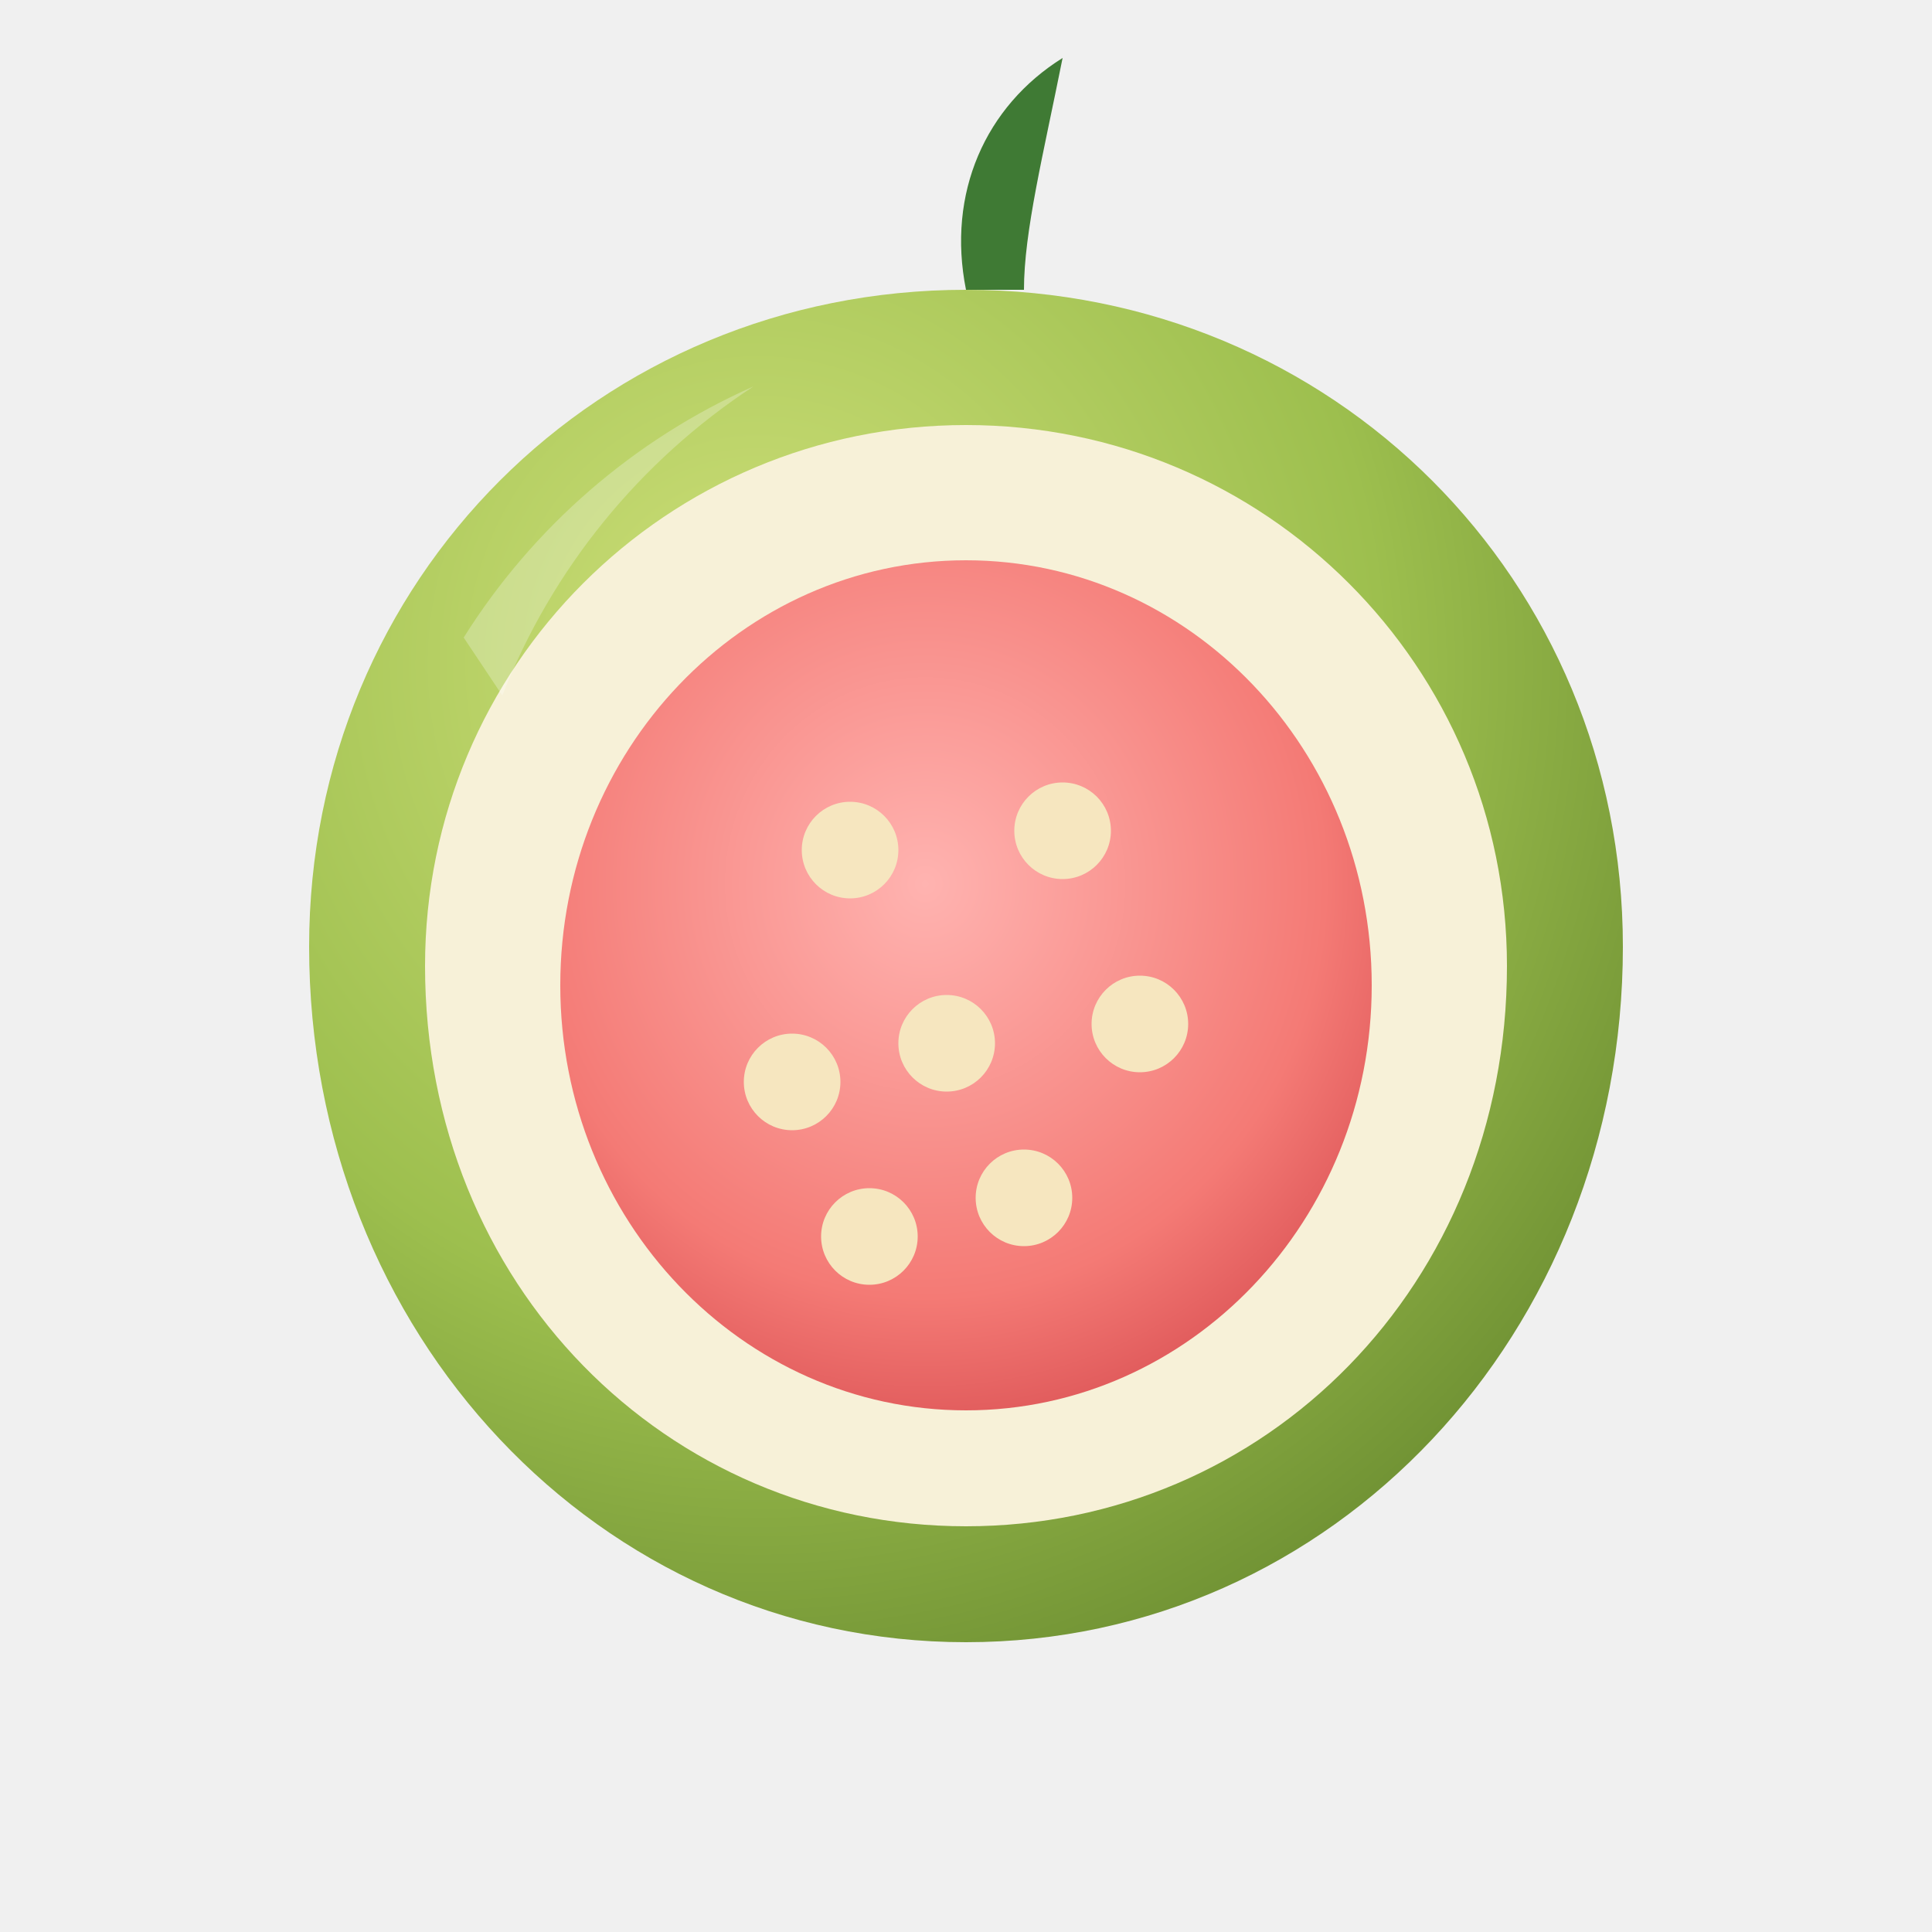
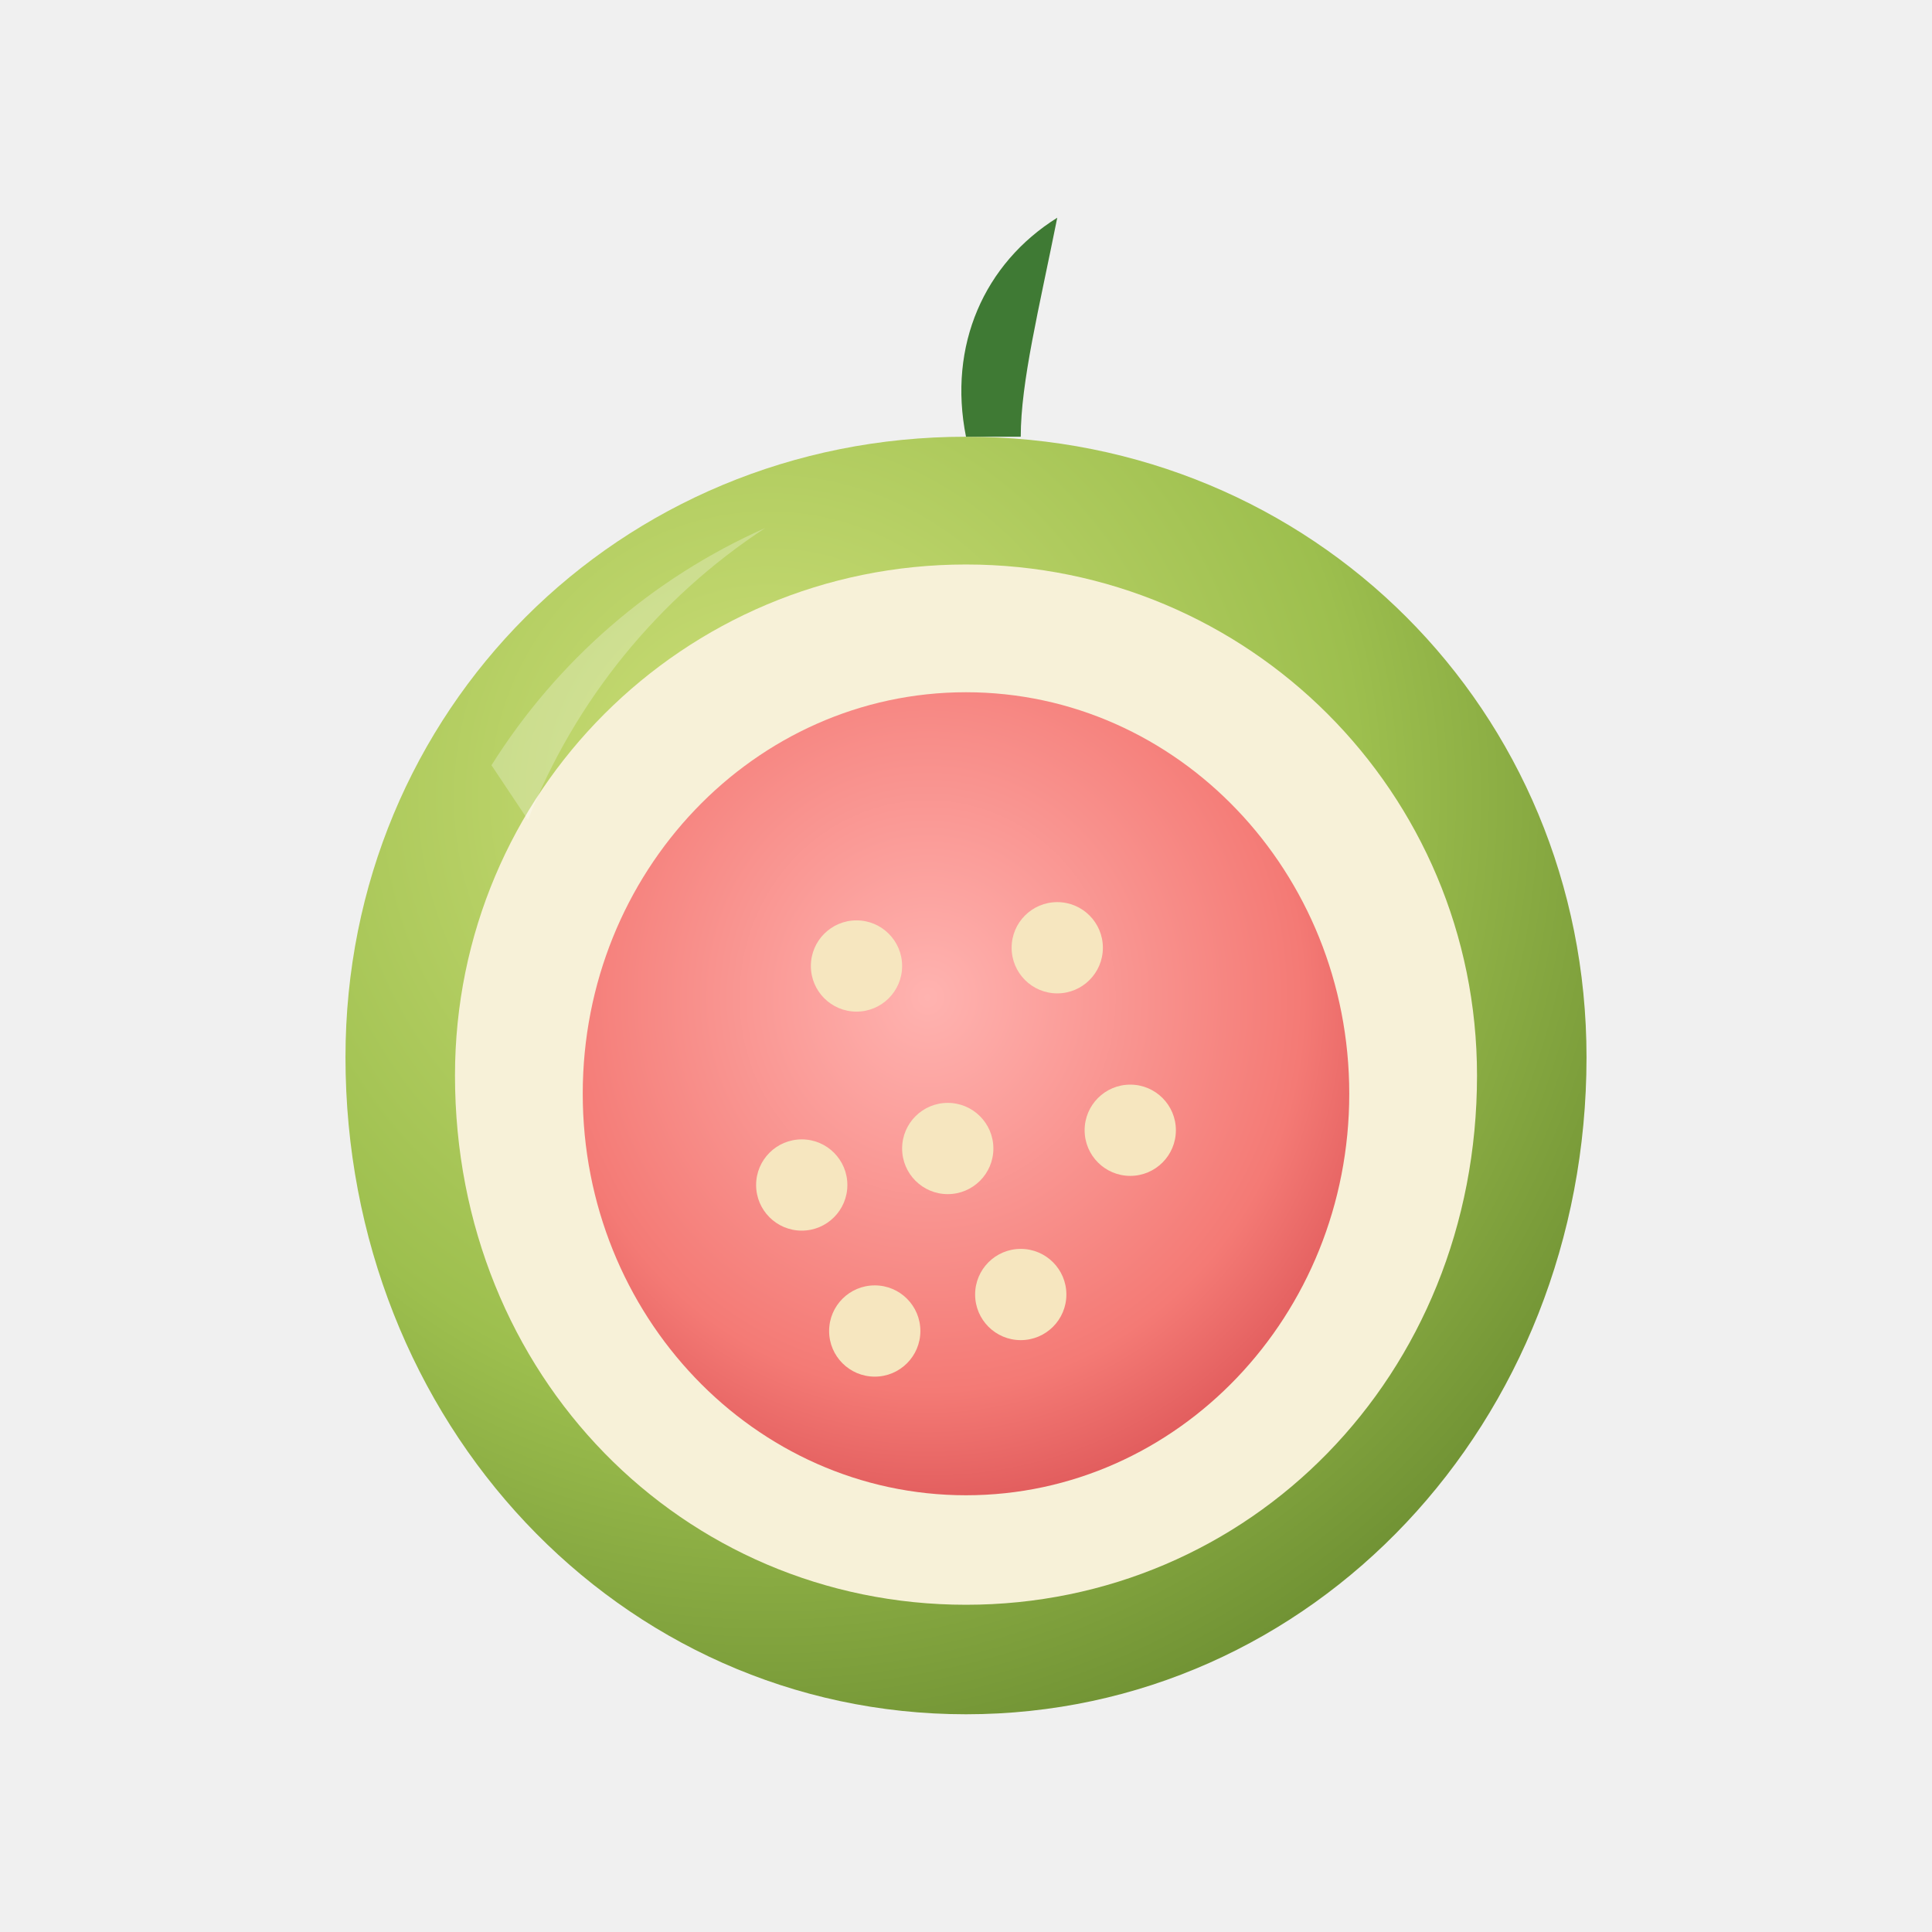
- <svg xmlns="http://www.w3.org/2000/svg" viewBox="0 0 200 200" width="200" height="200">
+ <svg xmlns="http://www.w3.org/2000/svg" viewBox="-5.86 -17.86 211.72 211.72" width="200" height="200">
  <defs>
    <radialGradient id="gvskin" cx="34%" cy="28%" r="80%">
      <stop offset="0%" stop-color="#cfe07a" />
      <stop offset="60%" stop-color="#9dbf4e" />
      <stop offset="100%" stop-color="#6d8f32" />
    </radialGradient>
    <radialGradient id="gvflesh" cx="45%" cy="38%" r="70%">
      <stop offset="0%" stop-color="#ffb3b0" />
      <stop offset="70%" stop-color="#f47a75" />
      <stop offset="100%" stop-color="#d94f52" />
    </radialGradient>
  </defs>
  <path d="M100 30c-38 0-68 30-68 68 0 40 30 72 68 72s68-32 68-72c0-38-30-68-68-68z" fill="url(#gvskin)" />
  <path d="M100 44c-31 0-56 25-56 56 0 33 25 58 56 58s56-25 56-58c0-31-25-56-56-56z" fill="#f7f1d8" />
  <ellipse cx="100" cy="102" rx="42" ry="44" fill="url(#gvflesh)" />
  <g fill="#f6e6bf">
    <circle cx="88" cy="88" r="5" />
    <circle cx="110" cy="86" r="5" />
    <circle cx="118" cy="106" r="5" />
    <circle cx="98" cy="108" r="5" />
    <circle cx="82" cy="112" r="5" />
    <circle cx="106" cy="124" r="5" />
    <circle cx="90" cy="128" r="5" />
  </g>
  <path d="M100 30c-2-10 2-19 10-24-2 10-4 18-4 24z" fill="#3f7a34" />
  <path d="M48 66a68 68 0 0 1 30-26 68 68 0 0 0-26 32z" fill="#ffffff" opacity=".26" />
</svg>
